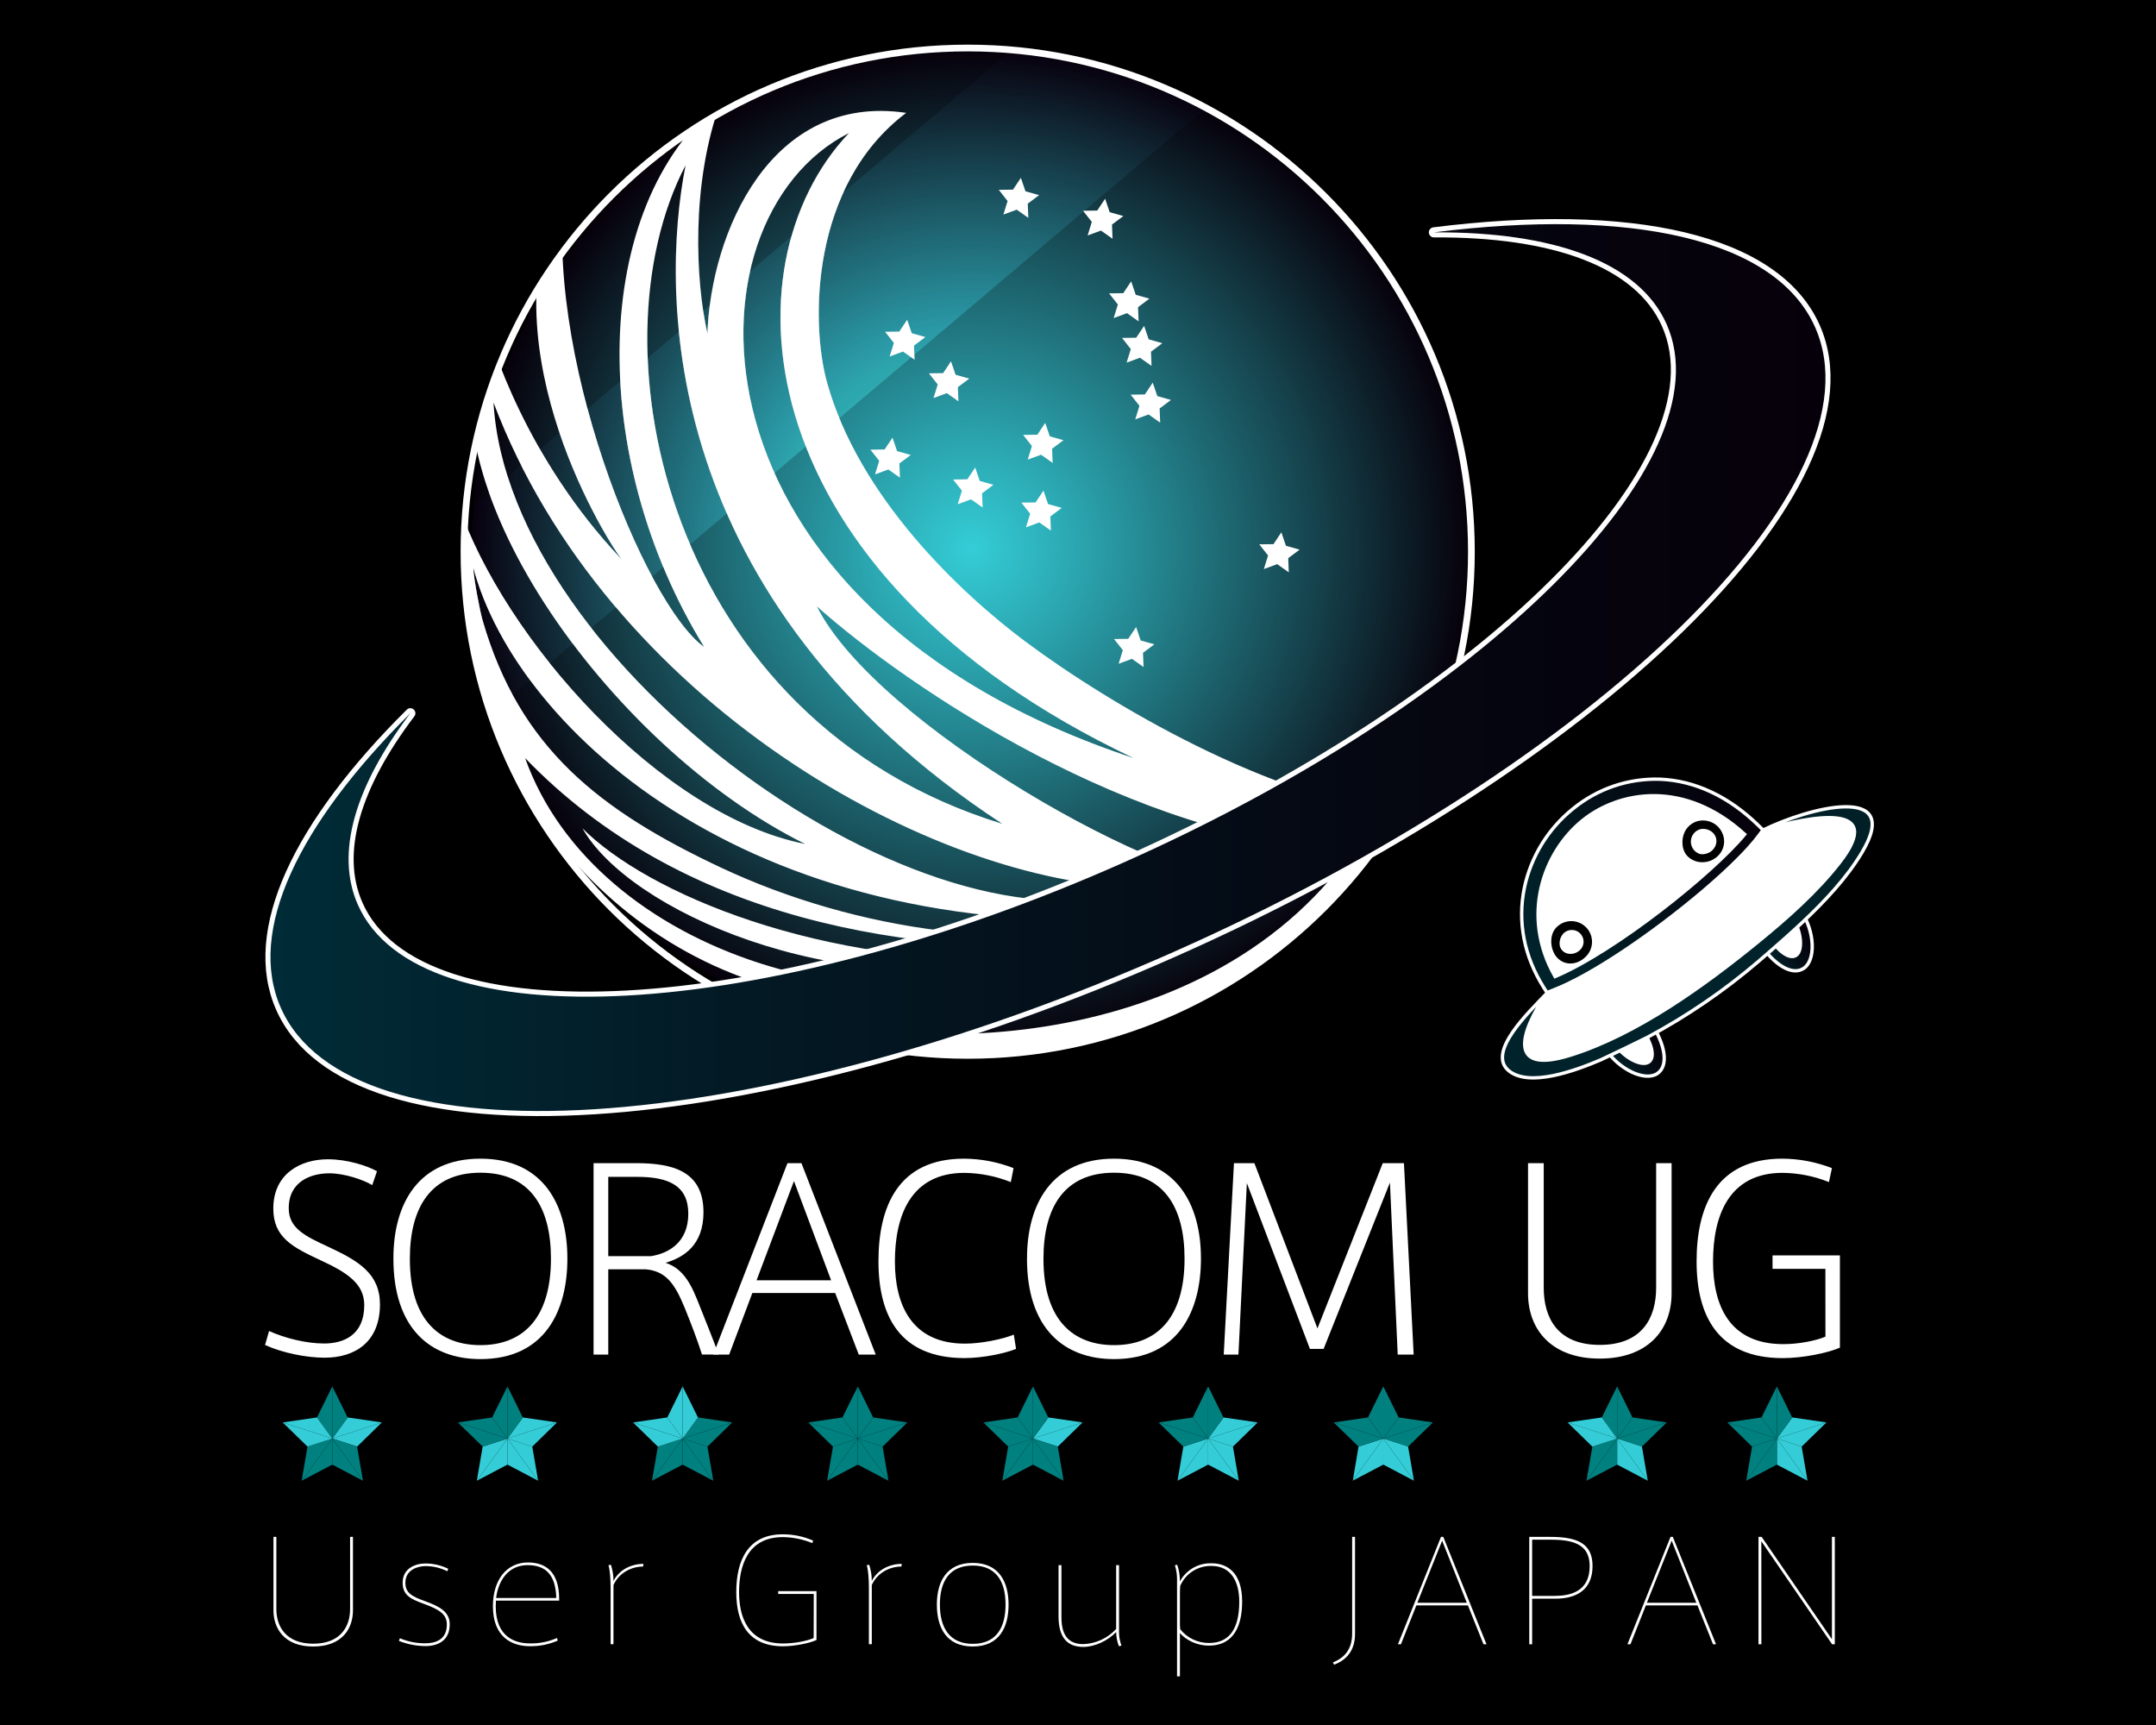
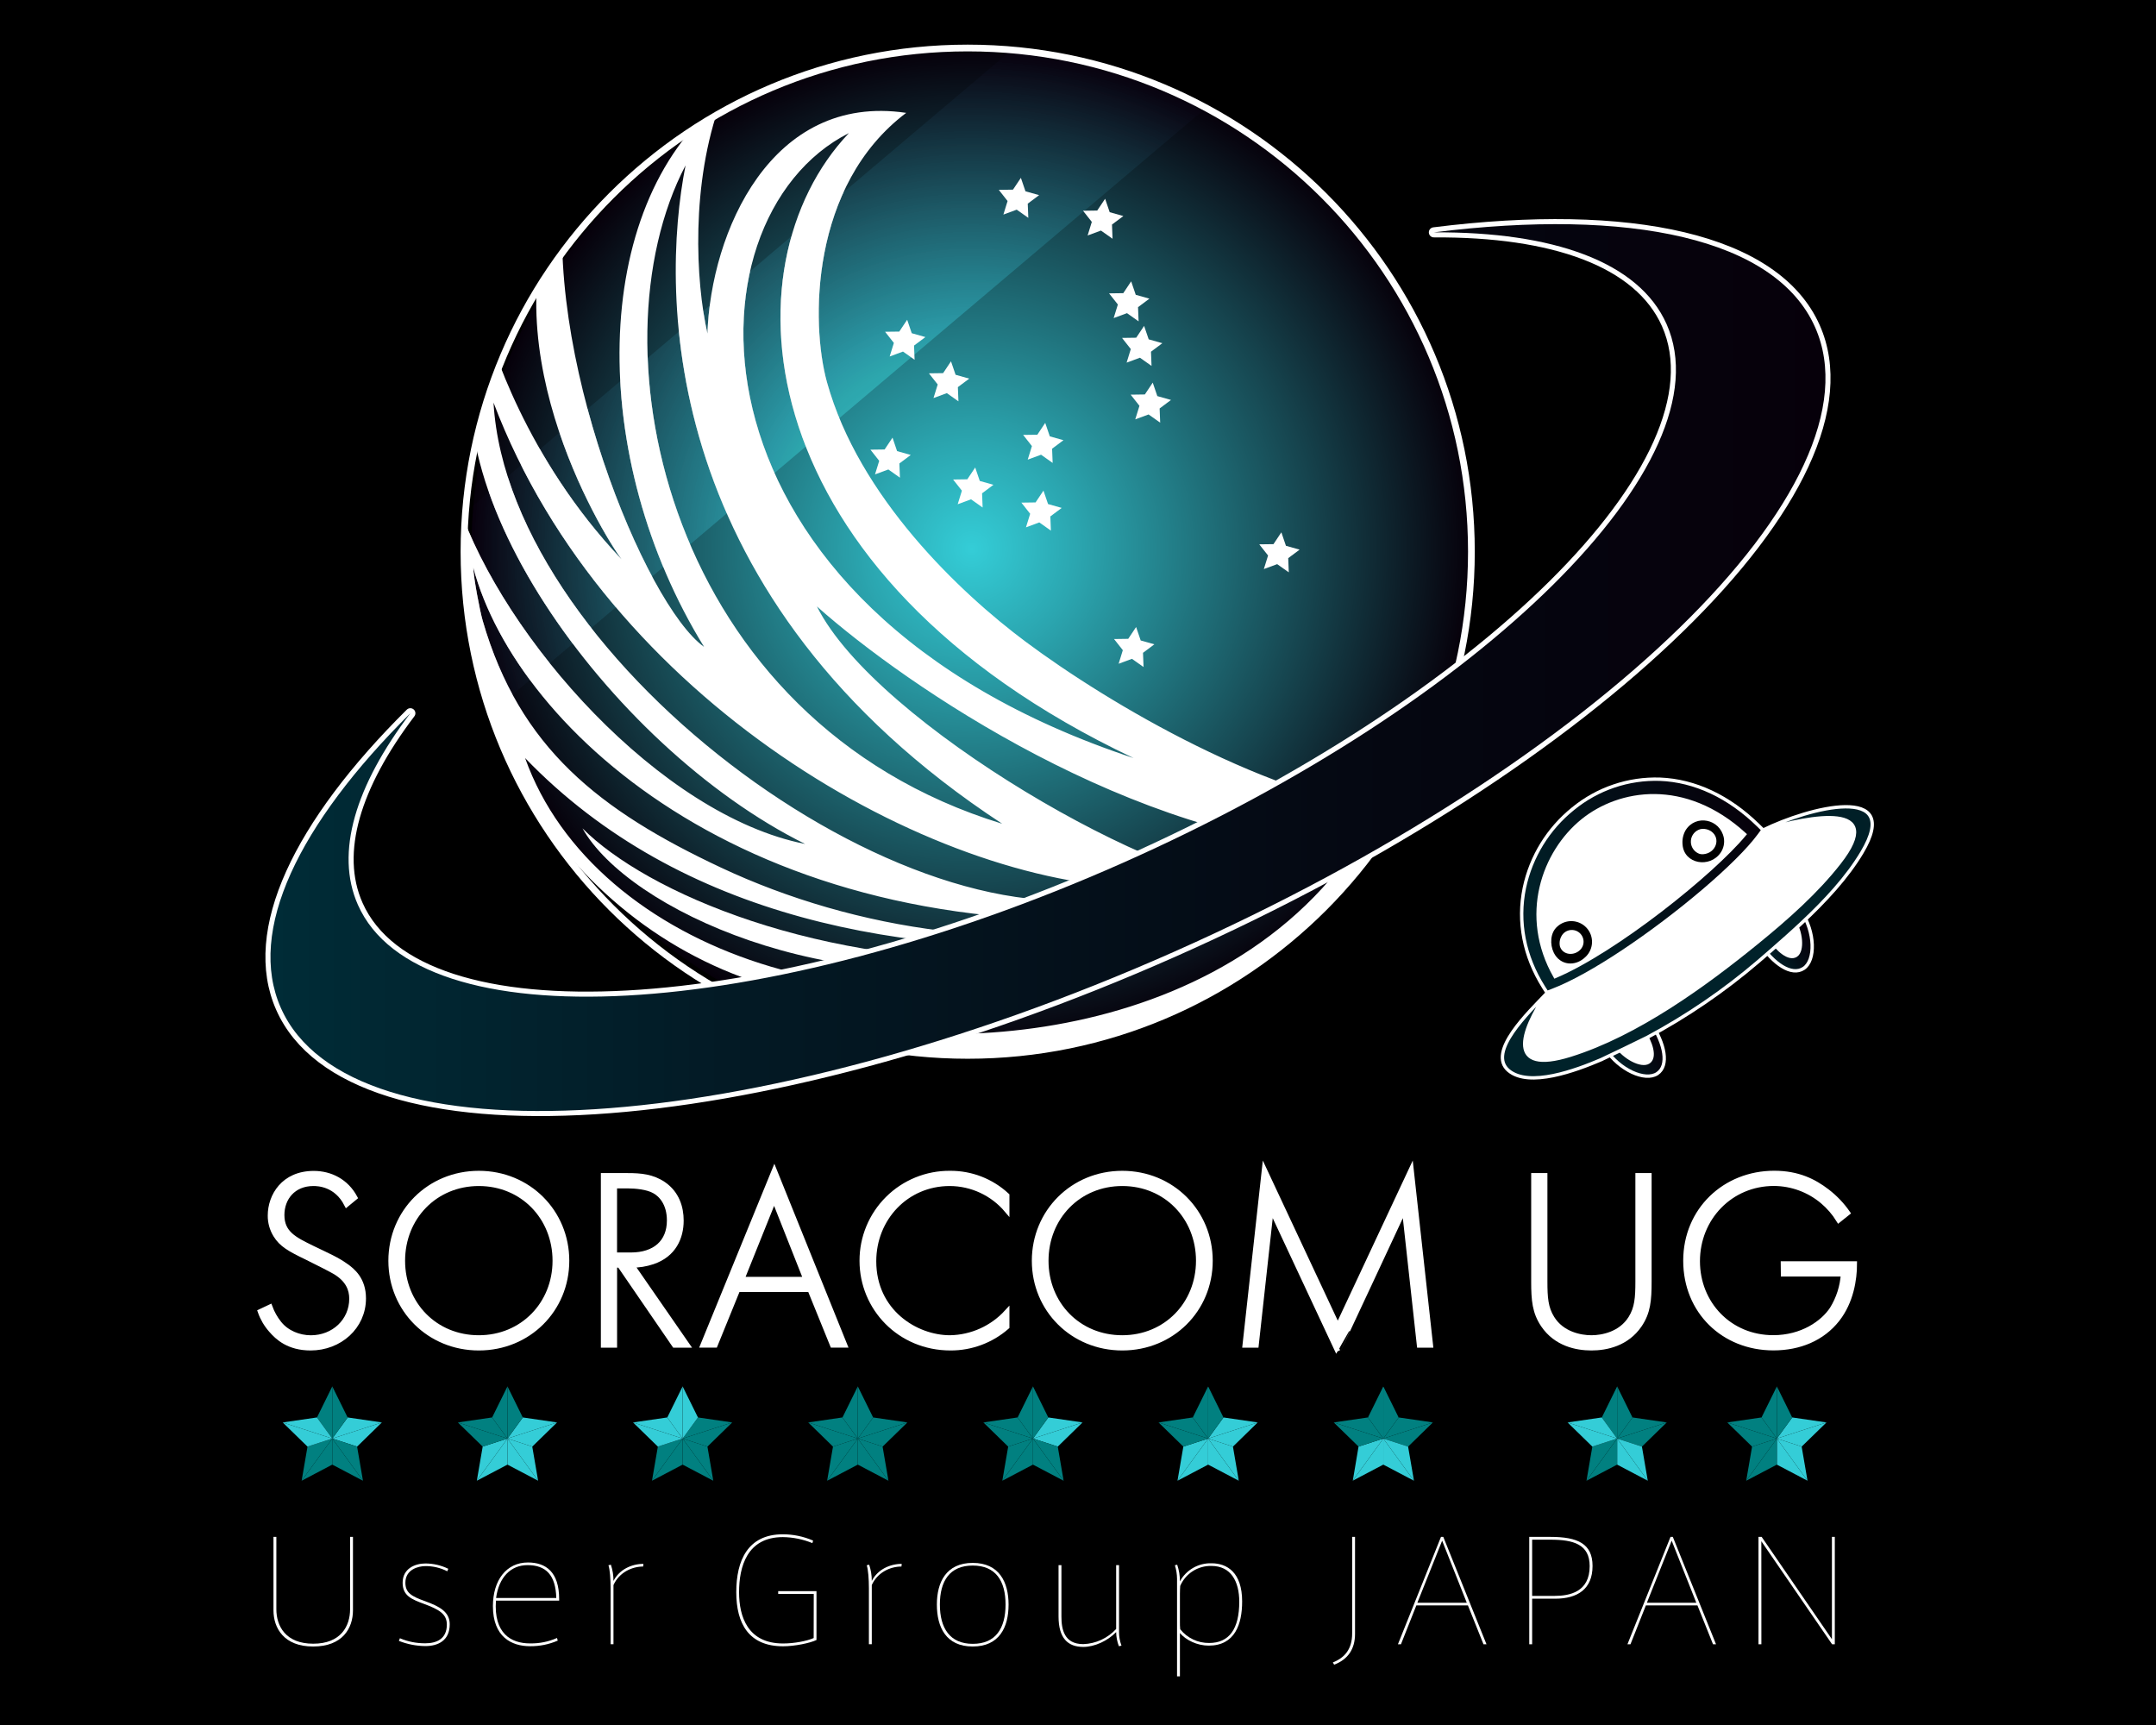
<svg xmlns="http://www.w3.org/2000/svg" xmlns:xlink="http://www.w3.org/1999/xlink" viewBox="0 0 1280 1024">
  <defs>
-     <style>.cls-1,.cls-15,.cls-7,.cls-8{fill:none;}.cls-2{isolation:isolate;}.cls-3{fill:url(#名称未設定グラデーション_9);}.cls-4{clip-path:url(#clip-path);}.cls-11,.cls-5,.cls-6{fill:#fff;}.cls-6{opacity:0.3;mix-blend-mode:overlay;}.cls-10,.cls-11,.cls-12,.cls-15,.cls-7,.cls-8{stroke:#fff;}.cls-10,.cls-11,.cls-12,.cls-15,.cls-7{stroke-miterlimit:10;}.cls-7{stroke-width:4px;}.cls-8{stroke-linecap:round;stroke-linejoin:round;stroke-width:6px;}.cls-9{fill:url(#名称未設定グラデーション_7);}.cls-10,.cls-11,.cls-12,.cls-15{stroke-width:2px;}.cls-10{fill:url(#名称未設定グラデーション_12);}.cls-12{fill:url(#名称未設定グラデーション_12-2);}.cls-13{fill:url(#名称未設定グラデーション_12-3);}.cls-14{fill:url(#名称未設定グラデーション_12-4);}.cls-16{fill:#34cdd7;}.cls-17{fill:#018080;}</style>
+     <style>.cls-1,.cls-15,.cls-7,.cls-8{fill:none;}.cls-2{isolation:isolate;}.cls-3{fill:url(#名称未設定グラデーション_9);}.cls-4{clip-path:url(#clip-path);}.cls-11,.cls-18,.cls-5,.cls-6{fill:#fff;}.cls-6{opacity:0.3;mix-blend-mode:overlay;}.cls-10,.cls-11,.cls-12,.cls-15,.cls-18,.cls-7,.cls-8{stroke:#fff;}.cls-10,.cls-11,.cls-12,.cls-15,.cls-18,.cls-7{stroke-miterlimit:10;}.cls-7{stroke-width:4px;}.cls-8{stroke-linecap:round;stroke-linejoin:round;stroke-width:6px;}.cls-9{fill:url(#名称未設定グラデーション_7);}.cls-10,.cls-11,.cls-12,.cls-15{stroke-width:2px;}.cls-10{fill:url(#名称未設定グラデーション_12);}.cls-12{fill:url(#名称未設定グラデーション_12-2);}.cls-13{fill:url(#名称未設定グラデーション_12-3);}.cls-14{fill:url(#名称未設定グラデーション_12-4);}.cls-16{fill:#34cdd7;}.cls-17{fill:#018080;}.cls-18{stroke-width:3px;}</style>
    <radialGradient id="名称未設定グラデーション_9" cx="576.78" cy="325.87" r="296.89" gradientUnits="userSpaceOnUse">
      <stop offset="0" stop-color="#34cdd7" />
      <stop offset="0.21" stop-color="#2ba6b0" />
      <stop offset="0.68" stop-color="#16454f" />
      <stop offset="1" stop-color="#06000a" />
    </radialGradient>
    <clipPath id="clip-path">
      <ellipse class="cls-1" cx="574.95" cy="326" rx="299.05" ry="299" />
    </clipPath>
    <linearGradient id="名称未設定グラデーション_7" x1="160.57" y1="396.29" x2="1083.78" y2="396.29" gradientUnits="userSpaceOnUse">
      <stop offset="0" stop-color="#002c37" />
      <stop offset="0.31" stop-color="#031924" />
      <stop offset="0.72" stop-color="#050711" />
      <stop offset="1" stop-color="#06000a" />
    </linearGradient>
    <linearGradient id="名称未設定グラデーション_12" x1="910.99" y1="584.48" x2="942.14" y2="584.48" gradientTransform="matrix(0.83, -0.55, 0.55, 0.83, -128.11, 640.22)" gradientUnits="userSpaceOnUse">
      <stop offset="0.13" stop-color="#00222a" />
      <stop offset="0.56" stop-color="#030f18" />
      <stop offset="1" stop-color="#06000a" />
    </linearGradient>
    <linearGradient id="名称未設定グラデーション_12-2" x1="1021.99" y1="580.48" x2="1053.14" y2="580.48" xlink:href="#名称未設定グラデーション_12" />
    <linearGradient id="名称未設定グラデーション_12-3" x1="917.86" y1="587.86" x2="1906.75" y2="254.55" gradientTransform="matrix(1, 0, 0, 1, 0, 0)" xlink:href="#名称未設定グラデーション_12" />
    <linearGradient id="名称未設定グラデーション_12-4" x1="896.85" y1="556.62" x2="1030.44" y2="468.11" gradientTransform="matrix(1, 0, 0, 1, 0, 0)" xlink:href="#名称未設定グラデーション_12" />
  </defs>
  <g class="cls-2">
    <g id="天球">
      <g id="レイヤー_8" data-name="レイヤー 8">
        <rect x="-36" y="-18" width="1346" height="1078" />
      </g>
      <circle id="天球-2" data-name="天球" class="cls-3" cx="576.78" cy="325.87" r="296.89" />
      <g class="cls-4">
        <g id="Wing">
          <path class="cls-1" d="M609,381c-39.1-29.14-99.07-86-118-154-9.75-35-10-117,47-160-80.29-11.9-116,71-118,131-7-31-10-89,8-138-78,63-79,212-10,324-35-25-97-176-82-278-50,93,21,210,33,226-57-60-77.76-128.76-81-142-42,92,73,253,190,311-86-17-179-122-206-201.8C260.39,429.45,339.6,558.32,470,589c0,0-11,1-28-2,47,53,300,101,393-104C754.72,474.9,658.24,417.7,609,381ZM504,79c-75,79-61,262,169,371C401,360,403,130,504,79ZM407,98.18C391.79,175.45,392,356,595,489,396,428,350,207,407,98.18ZM293,239c67,177,260,286,385,288C550,574,302,395,293,239Zm-6.45,129.35c-1.61-5.57-5.31-24.78-5.55-31.35,26,97.51,169,228,414,207-86,24-187.56,8.34-267-29C356.09,481.2,308.42,444.08,286.55,368.35ZM311.75,450C404,545.7,538.69,569,666,561,525,623,352.78,565.06,311.75,450ZM459.07,594.74C524.66,598.2,615.45,604.68,676,572c34.33-18.53,50-25,72-46-55.75,1.75-228-96-263-166,54,48,188,139,318,145C713,632,520.54,626.43,459.07,594.74Z" />
          <path class="cls-1" d="M486.33,355.71h0Z" />
          <path class="cls-1" d="M614,570c-120,25-241-30-268.19-78.28C384,530,486,574,614,570Z" />
          <path class="cls-5" d="M609,381c-39.1-29.14-99.07-86-118-154-9.75-35-10-117,47-160-80.29-11.9-116,71-118,131-7-31-10-89,8-138-78,63-79,212-10,324-35-25-97-176-82-278-50,93,21,210,33,226-57-60-77.76-128.76-81-142-42,92,73,253,190,311-86-17-179-122-206-201.8C260.39,429.45,339.6,558.32,470,589c0,0-11,1-28-2,47,53,300,101,393-104C754.72,474.9,658.24,417.7,609,381ZM504,79c-75,79-61,262,169,371C401,360,403,130,504,79ZM407,98.18C391.79,175.45,392,356,595,489,396,428,350,207,407,98.18ZM293,239c67,177,260,286,385,288C550,574,302,395,293,239Zm-6.45,129.35c-1.61-5.57-5.31-24.78-5.55-31.35,26,97.51,169,228,414,207-86,24-187.56,8.34-267-29C356.09,481.2,308.42,444.08,286.55,368.35ZM311.75,450C404,545.7,538.69,569,666,561,525,623,352.78,565.06,311.75,450ZM459.07,594.74C524.66,598.2,615.45,604.68,676,572c34.33-18.53,50-25,72-46-55.75,1.75-228-96-263-166,54,48,188,139,318,145C713,632,520.54,626.43,459.07,594.74Z" />
          <path class="cls-5" d="M486.33,355.71h0Z" />
          <path class="cls-5" d="M614,570c-120,25-241-30-268.19-78.28C384,530,486,574,614,570Z" />
          <path class="cls-1" d="M609,381c-39.1-29.14-99.07-86-118-154-9.75-35-10-117,47-160-80.29-11.9-116,71-118,131-7-31-10-89,8-138-78,63-79,212-10,324-35-25-97-176-82-278-50,93,21,210,33,226-57-60-77.76-128.76-81-142-42,92,73,253,190,311-86-17-179-122-206-201.8C260.39,429.45,339.6,558.32,470,589c0,0-11,1-28-2,47,53,300,101,393-104C754.72,474.9,658.24,417.7,609,381ZM504,79c-75,79-61,262,169,371C401,360,403,130,504,79ZM407,98.18C391.79,175.45,392,356,595,489,396,428,350,207,407,98.18ZM293,239c67,177,260,286,385,288C550,574,302,395,293,239Zm-6.45,129.35c-1.61-5.57-5.31-24.78-5.55-31.35,26,97.51,169,228,414,207-86,24-187.56,8.34-267-29C356.09,481.2,308.42,444.08,286.55,368.35ZM311.75,450C404,545.7,538.69,569,666,561,525,623,352.78,565.06,311.75,450ZM459.07,594.74C524.66,598.2,615.45,604.68,676,572c34.33-18.53,50-25,72-46-55.75,1.75-228-96-263-166,54,48,188,139,318,145C713,632,520.54,626.43,459.07,594.74Z" />
          <path class="cls-1" d="M486.33,355.71h0Z" />
          <path class="cls-1" d="M614,570c-120,25-241-30-268.19-78.28C384,530,486,574,614,570Z" />
        </g>
        <rect id="クリア" class="cls-6" x="415.4" y="-91.27" width="100.77" height="602" transform="translate(325.09 -281.34) rotate(49.77)" />
      </g>
      <g id="おおぐま座">
        <polygon class="cls-5" points="519.49 281.61 521.98 273.56 516.76 266.93 525.19 266.82 529.88 259.8 532.59 267.79 540.71 270.08 533.96 275.13 534.29 283.56 527.4 278.69 519.49 281.61" />
        <polygon class="cls-5" points="568.58 299.33 571.07 291.27 565.85 284.65 574.28 284.53 578.97 277.52 581.68 285.5 589.8 287.79 583.05 292.84 583.38 301.27 576.49 296.41 568.58 299.33" />
        <polygon class="cls-5" points="609.11 313.05 611.6 304.99 606.38 298.37 614.81 298.25 619.5 291.24 622.22 299.22 630.33 301.51 623.58 306.56 623.91 314.99 617.02 310.12 609.11 313.05" />
        <polygon class="cls-5" points="610.15 272.85 612.64 264.8 607.42 258.17 615.85 258.06 620.54 251.04 623.26 259.03 631.37 261.31 624.62 266.37 624.95 274.8 618.06 269.93 610.15 272.85" />
        <polygon class="cls-5" points="554.21 236.3 556.71 228.24 551.49 221.62 559.92 221.5 564.6 214.49 567.32 222.47 575.44 224.76 568.68 229.81 569.02 238.24 562.13 233.38 554.21 236.3" />
        <polygon class="cls-5" points="528.19 211.62 530.68 203.57 525.46 196.94 533.89 196.83 538.58 189.81 541.29 197.8 549.41 200.09 542.66 205.14 542.99 213.56 536.1 208.7 528.19 211.62" />
        <polygon class="cls-5" points="664.12 394.02 666.61 385.96 661.39 379.34 669.82 379.22 674.5 372.21 677.22 380.19 685.34 382.48 678.59 387.53 678.92 395.96 672.03 391.1 664.12 394.02" />
        <polygon class="cls-5" points="750.34 337.81 752.84 329.76 747.61 323.13 756.05 323.02 760.73 316 763.45 323.99 771.57 326.28 764.81 331.33 765.14 339.75 758.25 334.89 750.34 337.81" />
        <polygon class="cls-5" points="673.99 248.95 676.48 240.9 671.26 234.28 679.69 234.16 684.37 227.14 687.09 235.13 695.21 237.42 688.46 242.47 688.79 250.9 681.9 246.03 673.99 248.95" />
        <polygon class="cls-5" points="668.86 215.27 671.35 207.21 666.13 200.59 674.56 200.47 679.25 193.46 681.97 201.44 690.08 203.73 683.33 208.78 683.66 217.21 676.77 212.35 668.86 215.27" />
        <polygon class="cls-5" points="661.17 188.82 663.67 180.77 658.44 174.15 666.88 174.03 671.56 167.01 674.28 175 682.4 177.29 675.64 182.34 675.98 190.77 669.09 185.9 661.17 188.82" />
        <polygon class="cls-5" points="645.71 139.79 648.2 131.73 642.98 125.11 651.41 124.99 656.1 117.98 658.81 125.96 666.93 128.25 660.18 133.3 660.51 141.73 653.62 136.87 645.71 139.79" />
        <polygon class="cls-5" points="595.7 127.38 598.19 119.33 592.97 112.7 601.4 112.58 606.09 105.57 608.81 113.56 616.92 115.84 610.17 120.89 610.5 129.32 603.61 124.46 595.7 127.38" />
      </g>
      <g id="天球-3" data-name="天球">
        <ellipse class="cls-7" cx="574.51" cy="327.5" rx="299.05" ry="299" />
      </g>
    </g>
    <g id="輪">
      <path class="cls-8" d="M1077.6,194.23c-23.44-52.84-109.94-70.9-226.31-56.3,70.81-.42,121.74,17.48,138.16,54.5C1025.6,273.9,881,417.11,666.42,512.3S248.63,618.61,212.49,537.14c-13.75-31-1.34-70.92,31.13-113.74-66.39,65.83-97.17,129.17-76.87,174.94C208.09,691.52,445.5,676.59,697,565S1118.94,287.41,1077.6,194.23Z" />
      <path class="cls-9" d="M1077.6,194.23c-23.44-52.84-109.94-70.9-226.31-56.3,70.81-.42,121.74,17.48,138.16,54.5C1025.6,273.9,881,417.11,666.42,512.3S248.63,618.61,212.49,537.14c-13.75-31-1.34-70.92,31.13-113.74-66.39,65.83-97.17,129.17-76.87,174.94C208.09,691.52,445.5,676.59,697,565S1118.94,287.41,1077.6,194.23Z" />
    </g>
    <g id="UFO">
      <path class="cls-10" d="M952.07,593c-7.17,4.75-7.35,17.11,1,29.65s23.63,19.43,30.8,14.68,4.57-17.67-3.74-30.21S959.24,588.2,952.07,593Z" />
      <path class="cls-11" d="M978.77,630.49c-4.22,2.79-14.55-2.63-19.44-10s-4.59-14.35-.38-17.15,11.6.92,16.49,8.3S983,627.7,978.77,630.49Z" />
      <path class="cls-12" d="M1044.46,559.63c8.31,12.54,19.2,20,26.37,15.22s6.8-21.55-1.51-34.09-19.76-17.2-26.93-12.45S1036.15,547.08,1044.46,559.63Z" />
      <path class="cls-11" d="M1050.72,557c-4.75-7.17-5.28-15.18-1.18-17.9s10.45-.34,15.2,6.83,5.68,18.48,1.58,21.19S1055.47,564.16,1050.72,557Z" />
      <g id="_グループ_" data-name="&lt;グループ&gt;">
        <path class="cls-5" d="M939.58,487.06c21.78-17.58,60.52-24.34,96.22,8.21-19,23-76.53,69.18-112.56,84.44C902.62,543.57,916.38,505.8,939.58,487.06Z" />
        <path class="cls-13" d="M1046.75,492.73C1074,479.32,1130,464.89,1105.46,506c-8.8,14.79-21.79,28.76-35.69,41.8-6,5.63-12.16,11.09-18.23,16.37q-3.88,3.38-7.69,6.65a369.37,369.37,0,0,1-65.87,45c-1.89,1-25.19,12.28-27.4,13.23-14.9,6.39-42.68,16.7-54.92,6.49-13.11-11,12.19-34.86,22.4-45.63-15.33,22.67-23.56,48.29,14.24,36.49,39.63-12.38,79.84-41.62,111-67,17.55-14.26,35.53-30.24,48.83-47.37C1120.13,476.11,1075.61,484.06,1046.75,492.73Z" />
        <path class="cls-5" d="M1046.75,492.73c28.86-8.67,73.38-16.62,45.43,19.4-13.3,17.13-31.28,33.11-48.83,47.37-31.21,25.36-71.42,54.6-111,67-37.8,11.8-29.57-13.82-14.24-36.49l.36-.81,3.45-1.32c11.4-4.35,26-12.6,41.15-22.66,32.86-21.77,68.59-52,81.37-69.39l2.3-3.12Z" />
        <path class="cls-14" d="M1043.91,489.93l2.8,2.74,0,0-2.3,3.12c-12.78,17.39-48.51,47.62-81.37,69.39-15.18,10.06-29.75,18.31-41.15,22.66l-3.45,1.32-2-3.12c-11.61-18.45-15.56-38.85-11.42-59a82,82,0,0,1,28.9-47,77.52,77.52,0,0,1,51.65-17.5C1006.29,463.39,1026.46,472.85,1043.91,489.93Zm-8.11,5.34c-35.7-32.55-74.44-25.79-96.22-8.21-23.2,18.74-37,56.51-16.34,92.65C959.27,564.45,1016.81,518.27,1035.8,495.27Z" />
        <path class="cls-15" d="M1046.75,492.73C1074,479.32,1130,464.89,1105.46,506c-8.8,14.79-21.79,28.76-35.69,41.8-6,5.63-12.16,11.09-18.23,16.37q-3.88,3.38-7.69,6.65a369.37,369.37,0,0,1-65.87,45c-1.89,1-25.19,12.28-27.4,13.23-14.9,6.39-42.68,16.7-54.92,6.49-13.11-11,12.19-34.86,22.4-45.63-15.33,22.67-23.56,48.29,14.24,36.49,39.63-12.38,79.84-41.62,111-67,17.55-14.26,35.53-30.24,48.83-47.37C1120.13,476.11,1075.61,484.06,1046.75,492.73Z" />
        <path class="cls-15" d="M1046.69,492.69l-2.3,3.12c-12.78,17.39-48.51,47.62-81.37,69.39-15.18,10.06-29.75,18.31-41.15,22.66l-3.45,1.32-2-3.12c-11.61-18.45-15.56-38.85-11.42-59a82,82,0,0,1,28.9-47,77.52,77.52,0,0,1,51.65-17.5c20.71.83,40.88,10.29,58.33,27.37l2.8,2.74Z" />
        <path class="cls-15" d="M923.24,579.71c36-15.26,93.57-61.44,112.56-84.44-35.7-32.55-74.44-25.79-96.22-8.21C916.38,505.8,902.62,543.57,923.24,579.71Z" />
      </g>
      <path d="M941.29,568.06c-6.11,6-15.12,5-18.81-2.49-2.42-4.93-2.12-11.87,2-15.47a12.3,12.3,0,0,1,16.78,18Zm-15.16-6.21c1.71,5.3,8.75,5.81,12.39,1.59a6.82,6.82,0,0,0,1.32-6.5,7,7,0,0,0-12-2.44A8.69,8.69,0,0,0,926.13,561.85Z" />
      <path d="M1021.56,506.13c-6.45,9.41-21.66,6.77-22.62-4.59a14.27,14.27,0,0,1,1.75-8.63c6-9.72,20.45-6.81,22.71,4.37A11.89,11.89,0,0,1,1021.56,506.13Zm-12.08-13.92a7.69,7.69,0,0,0-1.42,14.27,5.77,5.77,0,0,0,3.05.62c7.63-.58,10.66-9.24,5-13.47A8.54,8.54,0,0,0,1009.48,492.21Z" />
    </g>
    <g id="タイトル">
      <g id="タイトル-2" data-name="タイトル">
-         <path class="cls-5" d="M221,703.5c-5.18-3.11-16.43-7-25.46-7-10.8,0-24.12,4.74-24.12,20.72,0,12,9.77,16.57,23.83,23.08,17.76,8.29,30.33,15.84,30.33,34,0,22.34-14.79,31.66-32.85,31.66-10.8,0-25-2.81-35.37-7.54l2.37-8.29c9.62,4.29,22.05,7.4,32.71,7.4,11.83,0,23.82-5.18,23.82-22.79,0-12.58-9.91-19.24-26-26.64-16.43-7.69-28-13.46-28-30.63,0-20.71,16.13-29.3,32.41-29.3,11.54,0,23.38,3.85,29.15,7.11Z" />
-         <path class="cls-5" d="M233.56,747c0-32.41,14.8-59.19,51.65-59.19s51.64,26.78,51.64,59.34c0,30.78-13.17,59.64-51.64,59.64-30,0-51.65-18.5-51.65-59.64Zm9.77.3c0,37.44,18.65,51.2,41.88,51.2,24.56,0,41.88-15.1,41.88-51.35,0-30.48-12.28-51-41.88-51-29.45,0-41.88,20.71-41.88,51Z" />
-         <path class="cls-5" d="M406.41,776.15c-6.07-14.8-11.4-21.45-22.79-22.64h-22.5v50.61h-8.73V690.47h25.16c21.9,0,40.1,4.74,40.1,29.16,0,19.53-11.69,26.78-22.49,30,7.84,2.67,13.32,8.29,18.64,21.61,4,10.06,9.33,23.23,12.88,32.85h-9.92C414.25,796.13,410.4,785.92,406.41,776.15Zm2.22-55.64c0-16.72-11.69-21.9-30.34-21.9H361.12v47.06h25.46C397.08,744,408.63,737.38,408.63,720.51Z" />
-         <path class="cls-5" d="M467.52,690.47h8.29l44.1,113.65H509.84l-14-36.55H446.66L432.9,804.12h-9.48ZM493.42,760l-22.05-58.89L449.17,760Z" />
-         <path class="cls-5" d="M521.54,748.63c0-32.41,11.69-60.82,50.75-60.82a82.08,82.08,0,0,1,29.45,5.62l-1.63,8.29a77.16,77.16,0,0,0-27.52-5.48c-32.41,0-41.29,26.2-41.29,52.68,0,25.61,9.92,48.69,41.59,48.69,9.91,0,22.34-2.66,29-5.33l1.33,8.44c-6.36,2.66-19.68,5.47-30.63,5.47-38.47,0-51.05-25.15-51.05-57.41Z" />
-         <path class="cls-5" d="M609.73,747c0-32.41,14.8-59.19,51.65-59.19S713,714.59,713,747.15c0,30.78-13.17,59.64-51.64,59.64-30,0-51.65-18.5-51.65-59.64Zm9.77.3c0,37.44,18.65,51.2,41.88,51.2,24.56,0,41.88-15.1,41.88-51.35,0-30.48-12.28-51-41.88-51s-41.88,20.71-41.88,51Z" />
-         <path class="cls-5" d="M785.83,800.72h-8.14l-37.44-98.41-5,101.81h-8.73l6.07-113.65h12.13l37.44,98.11,38.77-98.11h12.58l5.77,113.65h-9.47L825.19,702Z" />
-         <path class="cls-5" d="M949.65,806.49c-28,0-42.47-16.72-42.47-38.77V690.47h9.32v74c0,17.61,8,33.89,33.29,33.89s33.45-16.28,33.45-33.89v-74h9.17v77.25c0,22-14.35,38.77-42.62,38.77Z" />
-         <path class="cls-5" d="M1083.72,753.22h-31.38v-8h40V800c-7,3.1-21.9,6.21-33.89,6.21-38.62,0-51.2-25.15-51.2-57.41,0-32.56,11.69-61,50.91-61a82.68,82.68,0,0,1,29.44,5.62l-1.77,8.29a76,76,0,0,0-27.53-5.48c-32.4,0-41.28,26.2-41.28,52.68,0,25.61,9.32,49,41.73,49,8.88,0,19.09-1.93,25-4.44Z" />
        <path class="cls-5" d="M185.87,977.4c-17.18,0-23.51-10.79-23.51-21.49V912.33h1.71v42.91c0,10,5.47,20.5,21.89,20.5s21.88-10.46,21.88-20.5V912.33h1.71v43.58c0,10.7-6.24,21.49-23.59,21.49Z" />
        <path class="cls-5" d="M265.55,932.75a27.91,27.91,0,0,0-13-3.07c-4.1,0-11.88,1.91-11.88,9.88,0,6,3.76,8.13,11.88,11C261,953.66,267,956.82,267,964.2c0,9.8-7.1,12.95-14.45,12.95a44,44,0,0,1-15.73-3.07l.6-1.58a37.83,37.83,0,0,0,15.05,3c6.49,0,12.82-2.41,12.82-11.12,0-6.31-4.7-9-13.59-12.28-7.44-2.74-12.66-4.9-12.66-12.53,0-8.55,7.53-11.46,13.51-11.46a31,31,0,0,1,13.59,3.16Z" />
        <path class="cls-5" d="M314.79,975.57a37.83,37.83,0,0,0,15.9-3.23l.43,1.57a40.34,40.34,0,0,1-16.42,3.32c-10.94,0-22.06-5.47-22.06-23.81,0-15.36,8-25.9,20.78-25.9,10.6,0,18.55,5.56,18.55,21.75v.91H294.44c-1.37,19.42,8.89,25.39,20.26,25.39Zm-1.63-46.47c-10,0-17,7.3-18.64,19.5h35.74c-.34-13.61-6.15-19.5-17-19.5Z" />
        <path class="cls-5" d="M382,928.35l-.17,1.58c-6.75,0-14.28,3.57-17.61,11v35.1h-1.71V942.88c0-5.57-.43-11.21-1.28-13.7l1.45-.33a29.8,29.8,0,0,1,1.54,9.63C367.7,931.67,375,928.35,382,928.35Z" />
        <path class="cls-5" d="M483.12,946.2H462v-1.66h22.74v29c-3.76,1.83-13,3.73-19.83,3.73-20.35,0-27.79-13.44-27.79-32.11,0-18.84,6.84-34.36,27.61-34.36a45,45,0,0,1,18,3.73l-.42,1.5a47.78,47.78,0,0,0-17.53-3.57c-21.37,0-26,17.76-26,32.7,0,14.52,5.13,30.45,26.16,30.45,6.5,0,14-1.41,18.13-3.23Z" />
        <path class="cls-5" d="M535.35,928.35l-.17,1.58c-6.76,0-14.28,3.57-17.61,11v35.1h-1.71V942.88c0-5.57-.43-11.21-1.29-13.7l1.46-.33a30.08,30.08,0,0,1,1.54,9.63C521.07,931.67,528.34,928.35,535.35,928.35Z" />
        <path class="cls-5" d="M598.78,952.58c0,13.37-5.47,24.82-21.28,24.82S556.21,966,556.21,952.5c0-13.28,5.55-24.73,21.29-24.73s21.28,11.45,21.28,24.73Zm-21.2,23.24c13.59,0,19.41-9.29,19.41-23.32s-5.82-23.15-19.49-23.15S558,938.56,558,952.5s5.9,23.32,19.5,23.32Z" />
        <path class="cls-5" d="M643.15,977.65c-9.15,0-14.7-5.15-14.7-18.09V929.1h1.71v30.46c0,7.47,1.53,16.43,13,16.43a27.76,27.76,0,0,0,19.49-9V929.1h1.71v39.67a22.93,22.93,0,0,0,1.46,8.13l-1.54.33a24.14,24.14,0,0,1-1.63-8.38C657.6,974.08,649.82,977.65,643.15,977.65Z" />
        <path class="cls-5" d="M719.32,928c9.15,0,18.13,5.39,18.13,22.66,0,13.61-4.36,26.22-19.84,26.22-6.84,0-13.51-3.23-17.1-7.47v25.73H698.8V937.23a27.06,27.06,0,0,0-1.28-8.05l1.37-.33a30.23,30.23,0,0,1,1.62,9.88A20.66,20.66,0,0,1,719.24,928Zm-18.81,34.69a36.58,36.58,0,0,0,.17,4.48,21.72,21.72,0,0,0,17.19,8.14c11.88,0,17.87-8.3,17.87-24.49,0-12.11-5-21.24-16.5-21.24a19.67,19.67,0,0,0-18.56,11.86c-.08,1.17-.17,3.24-.17,4.74Z" />
        <path class="cls-5" d="M802.76,912.33h1.71v57.6c0,9.05-4.28,15.19-12.4,18.26l-.77-1.33c6.93-2.74,11.46-7.8,11.46-17.18Z" />
        <path class="cls-5" d="M855.5,912.33h1.37l25.65,63.74h-1.79L871.49,953H840.88l-9.14,23.07h-1.8Zm15.31,39.09-14.62-36.84-14.71,36.84Z" />
        <path class="cls-5" d="M907.91,976.07V912.33h12.57c16.24,0,25,4.07,25,17.27,0,13.69-8.9,19.42-22.15,19.42H909.62v27.05ZM923,947.36c8.89,0,20.78-2.33,20.78-17.68,0-13-9.75-15.69-23.26-15.69H909.62v33.37Z" />
        <path class="cls-5" d="M991.77,912.33h1.37l25.65,63.74H1017L1007.76,953H977.15L968,976.07h-1.8Zm15.31,39.09-14.62-36.84-14.71,36.84Z" />
        <path class="cls-5" d="M1045.72,976.07H1044V912.33h1.88l41.72,60.75V912.33h1.71v63.74h-1.62l-42-61.16Z" />
        <polygon class="cls-16" points="226.72 844.39 226.67 844.43 197.3 853.95 206.4 841.44 206.4 841.43 226.72 844.39" />
        <polygon class="cls-16" points="226.67 844.43 212.01 858.74 211.98 858.72 197.3 853.96 197.3 853.95 226.67 844.43" />
        <polygon class="cls-17" points="215.46 878.84 215.48 879 197.28 869.43 197.28 853.97 197.28 853.97 197.29 853.97 215.38 878.85 215.46 878.84" />
        <polygon class="cls-17" points="212.01 858.74 215.46 878.84 215.38 878.85 197.29 853.97 197.29 853.96 197.3 853.96 211.98 858.72 212.01 858.74" />
        <polygon class="cls-17" points="206.4 841.43 206.4 841.44 197.3 853.95 197.29 853.96 197.28 853.96 197.28 853.95 197.28 823.35 197.42 823.28 206.38 841.43 206.4 841.43" />
        <polygon class="cls-17" points="197.28 823 197.42 823.28 197.28 823.35 197.28 853.95 197.27 853.95 188.17 841.44 188.17 841.43 188.19 841.43 197.28 823" />
        <polygon class="cls-5" points="197.3 853.95 197.3 853.96 197.29 853.96 197.3 853.95" />
        <rect class="cls-5" x="197.28" y="853.96" width="0.01" height="0.01" />
        <polygon class="cls-17" points="197.28 853.97 197.28 869.43 179.09 879 179.11 878.84 179.19 878.85 197.28 853.97" />
        <polygon class="cls-17" points="197.28 853.97 197.28 853.97 179.19 878.85 179.11 878.84 182.56 858.74 182.59 858.72 197.27 853.96 197.28 853.96 197.28 853.97" />
        <rect class="cls-5" x="197.27" y="853.95" width="0.01" height="0.01" />
        <polygon class="cls-16" points="197.27 853.95 197.27 853.96 182.59 858.72 182.56 858.74 167.89 844.44 167.9 844.43 197.27 853.95" />
        <polygon class="cls-16" points="197.27 853.95 167.9 844.43 167.89 844.44 167.84 844.39 188.17 841.43 188.17 841.44 197.27 853.95" />
        <polygon class="cls-16" points="330.72 844.39 330.67 844.43 301.29 853.95 310.39 841.44 310.39 841.43 330.72 844.39" />
        <polygon class="cls-16" points="330.67 844.43 316 858.74 315.97 858.72 301.29 853.96 301.29 853.95 330.67 844.43" />
        <polygon class="cls-16" points="319.45 878.84 319.48 879 301.28 869.43 301.28 853.97 319.37 878.85 319.45 878.84" />
        <polygon class="cls-16" points="319.45 878.84 319.37 878.85 301.28 853.97 301.29 853.96 315.97 858.72 316 858.74 319.45 878.84" />
        <polygon class="cls-17" points="310.39 841.43 310.39 841.44 301.29 853.95 301.29 853.96 301.28 853.96 301.28 823.35 301.42 823.28 310.38 841.43 310.39 841.43" />
        <polygon class="cls-17" points="301.28 823 301.42 823.28 301.28 823.35 301.28 853.96 301.27 853.96 301.26 853.95 292.16 841.44 292.16 841.43 292.18 841.43 301.28 823" />
        <polygon class="cls-5" points="301.29 853.96 301.28 853.97 301.28 853.96 301.29 853.96" />
        <polygon class="cls-16" points="301.28 853.97 301.28 869.43 283.08 879 283.11 878.84 283.18 878.85 301.28 853.97" />
        <polygon class="cls-5" points="301.28 853.96 301.28 853.97 301.27 853.96 301.28 853.96" />
        <polygon class="cls-16" points="301.27 853.96 301.28 853.97 283.18 878.85 283.11 878.84 286.56 858.74 286.58 858.72 301.27 853.96" />
        <polygon class="cls-17" points="301.26 853.95 301.27 853.96 286.58 858.72 286.56 858.74 271.88 844.44 271.89 844.43 301.26 853.95" />
        <polygon class="cls-17" points="301.26 853.95 271.89 844.43 271.88 844.44 271.84 844.39 292.16 841.43 292.16 841.44 301.26 853.95" />
        <polygon class="cls-17" points="434.71 844.39 434.67 844.43 405.29 853.95 414.39 841.44 414.39 841.43 434.71 844.39" />
        <polygon class="cls-17" points="434.67 844.43 420 858.74 419.96 858.72 405.28 853.96 405.29 853.95 434.67 844.43" />
        <polygon class="cls-17" points="423.45 878.84 423.47 879 405.27 869.43 405.27 853.97 423.37 878.85 423.45 878.84" />
        <polygon class="cls-17" points="423.45 878.84 423.37 878.85 405.27 853.97 405.28 853.96 419.96 858.72 420 858.74 423.45 878.84" />
        <polygon class="cls-16" points="414.39 841.43 414.39 841.44 405.29 853.95 405.28 853.96 405.27 853.96 405.27 823.35 405.41 823.28 414.37 841.43 414.39 841.43" />
        <polygon class="cls-16" points="405.27 823 405.41 823.28 405.27 823.35 405.27 853.96 405.26 853.96 405.26 853.95 396.16 841.44 396.16 841.43 396.17 841.43 405.27 823" />
        <polygon class="cls-5" points="405.28 853.96 405.27 853.97 405.27 853.96 405.28 853.96" />
        <polygon class="cls-17" points="405.27 853.97 405.27 869.43 387.08 879 387.11 878.84 387.18 878.85 405.27 853.97" />
        <polygon class="cls-5" points="405.27 853.96 405.27 853.97 405.26 853.96 405.27 853.96" />
        <polygon class="cls-17" points="405.26 853.96 405.27 853.97 387.18 878.85 387.11 878.84 390.56 858.74 390.58 858.72 405.26 853.96" />
        <polygon class="cls-16" points="405.26 853.95 405.26 853.96 390.58 858.72 390.56 858.74 375.88 844.44 375.89 844.43 405.26 853.95" />
        <polygon class="cls-16" points="405.26 853.95 375.89 844.43 375.88 844.44 375.83 844.39 396.16 841.43 396.16 841.44 405.26 853.95" />
        <polygon class="cls-17" points="509.25 853.95 509.26 853.96 494.58 858.72 494.54 858.74 479.88 844.43 509.25 853.95" />
        <polygon class="cls-17" points="538.71 844.39 538.66 844.44 538.65 844.43 509.29 853.95 518.38 841.44 518.38 841.43 538.71 844.39" />
        <polygon class="cls-17" points="538.66 844.44 523.99 858.74 523.96 858.72 509.28 853.96 509.29 853.95 538.65 844.43 538.66 844.44" />
        <polygon class="cls-17" points="527.44 878.84 527.46 879 509.27 869.43 509.27 853.97 527.36 878.85 527.44 878.84" />
        <polygon class="cls-17" points="523.99 858.74 527.44 878.84 527.36 878.85 509.27 853.97 509.28 853.96 523.96 858.72 523.99 858.74" />
        <polygon class="cls-17" points="518.38 841.43 518.38 841.44 509.29 853.95 509.28 853.96 509.27 853.96 509.27 823.35 509.41 823.28 518.37 841.43 518.38 841.43" />
        <polygon class="cls-17" points="509.27 823 509.41 823.28 509.27 823.35 509.27 853.96 509.26 853.96 509.25 853.95 500.15 841.44 500.15 841.43 500.17 841.43 509.27 823" />
        <polygon class="cls-5" points="509.28 853.96 509.27 853.97 509.27 853.96 509.28 853.96" />
        <polygon class="cls-17" points="509.27 853.97 509.27 869.43 491.07 879 491.09 878.84 491.17 878.85 509.27 853.97" />
        <polygon class="cls-5" points="509.27 853.96 509.27 853.97 509.26 853.96 509.27 853.96" />
        <polygon class="cls-17" points="509.26 853.96 509.27 853.97 491.17 878.85 491.09 878.84 494.54 858.74 494.58 858.72 509.26 853.96" />
        <polygon class="cls-17" points="509.25 853.95 479.88 844.43 479.83 844.39 500.15 841.43 500.15 841.44 509.25 853.95" />
        <polygon class="cls-16" points="642.71 844.39 642.66 844.43 613.28 853.95 622.38 841.44 622.38 841.43 642.71 844.39" />
        <polygon class="cls-16" points="642.66 844.43 627.99 858.74 627.96 858.72 613.28 853.96 613.28 853.95 642.66 844.43" />
        <polygon class="cls-17" points="631.44 878.84 631.46 879 613.26 869.43 613.26 853.97 613.26 853.97 613.27 853.97 631.37 878.85 631.44 878.84" />
        <polygon class="cls-17" points="627.99 858.74 631.44 878.84 631.37 878.85 613.27 853.97 613.27 853.96 613.28 853.96 627.96 858.72 627.99 858.74" />
        <polygon class="cls-17" points="622.38 841.43 622.38 841.44 613.28 853.95 613.27 853.96 613.26 853.96 613.26 853.95 613.26 823.35 613.4 823.28 622.36 841.43 622.38 841.43" />
        <polygon class="cls-17" points="613.26 823 613.4 823.28 613.26 823.35 613.26 853.95 613.26 853.95 604.16 841.44 604.16 841.43 604.17 841.43 613.26 823" />
        <polygon class="cls-5" points="613.28 853.95 613.28 853.96 613.27 853.96 613.28 853.95" />
        <rect class="cls-5" x="613.26" y="853.96" width="0.01" height="0.01" />
        <polygon class="cls-17" points="613.26 853.97 613.26 869.43 595.07 879 595.1 878.84 595.17 878.85 613.26 853.97" />
        <polygon class="cls-17" points="613.26 853.97 613.26 853.97 595.17 878.85 595.1 878.84 598.55 858.74 598.57 858.72 613.26 853.96 613.26 853.96 613.26 853.97" />
        <rect class="cls-5" x="613.26" y="853.95" width="0.01" height="0.01" />
        <polygon class="cls-17" points="613.26 853.95 613.26 853.96 598.57 858.72 598.55 858.74 583.87 844.44 583.88 844.43 613.26 853.95" />
        <polygon class="cls-17" points="613.26 853.95 583.88 844.43 583.87 844.44 583.82 844.39 604.16 841.43 604.16 841.44 613.26 853.95" />
        <polyline class="cls-16" points="746.65 844.43 717.28 853.95 726.38 841.44 726.38 841.43 746.7 844.39" />
        <polyline class="cls-16" points="746.65 844.43 731.99 858.74 731.95 858.72 717.27 853.96 717.28 853.95 746.65 844.43" />
        <polyline class="cls-16" points="735.46 879 717.26 869.43 717.26 853.97 735.35 878.85" />
        <polyline class="cls-16" points="735.35 878.85 717.26 853.97 717.27 853.96 731.95 858.72 731.99 858.74 735.43 878.84" />
        <polyline class="cls-17" points="717.4 823.28 726.36 841.43 726.38 841.43 726.38 841.44 717.28 853.95 717.27 853.96 717.26 853.96 717.26 823.35" />
        <polyline class="cls-17" points="717.26 823.35 717.26 853.96 717.25 853.96 717.24 853.95 708.14 841.44 708.14 841.43 708.16 841.43 717.26 823" />
        <polygon class="cls-5" points="717.27 853.96 717.26 853.97 717.26 853.96 717.27 853.96" />
        <polyline class="cls-16" points="699.17 878.85 717.26 853.97 717.26 869.43 699.07 879" />
        <polygon class="cls-5" points="717.26 853.96 717.26 853.97 717.25 853.96 717.26 853.96" />
        <polyline class="cls-16" points="699.09 878.84 702.54 858.74 702.57 858.72 717.25 853.96 717.26 853.97 699.17 878.85" />
        <polyline class="cls-17" points="687.88 844.43 717.24 853.95 717.25 853.96 702.57 858.72 702.54 858.74 687.87 844.44" />
        <polyline class="cls-17" points="687.82 844.39 708.14 841.43 708.14 841.44 717.24 853.95 687.88 844.43" />
        <polyline class="cls-17" points="850.65 844.43 821.27 853.95 830.37 841.44 830.37 841.43 850.7 844.39" />
        <polyline class="cls-17" points="850.65 844.43 835.98 858.74 835.96 858.72 821.27 853.96 821.27 853.95 850.65 844.43" />
        <polyline class="cls-16" points="839.46 879 821.26 869.43 821.26 853.97 821.26 853.97 821.26 853.97 839.36 878.85" />
        <polyline class="cls-16" points="839.36 878.85 821.26 853.97 821.26 853.96 821.27 853.96 835.96 858.72 835.98 858.74 839.43 878.84" />
        <polyline class="cls-17" points="821.4 823.28 830.36 841.43 830.37 841.43 830.37 841.44 821.27 853.95 821.26 853.96 821.26 853.96 821.26 853.95 821.26 823.35" />
        <polyline class="cls-17" points="821.26 823.35 821.26 853.95 821.25 853.95 812.15 841.44 812.15 841.43 812.16 841.43 821.26 823" />
        <polygon class="cls-5" points="821.27 853.95 821.27 853.96 821.26 853.96 821.27 853.95" />
        <rect class="cls-5" x="821.26" y="853.96" width="0.01" height="0.01" />
        <polyline class="cls-16" points="803.16 878.85 821.26 853.97 821.26 869.43 803.06 879" />
        <polyline class="cls-16" points="806.56 858.72 821.25 853.96 821.26 853.96 821.26 853.97 821.26 853.97 803.16 878.85" />
        <rect class="cls-5" x="821.25" y="853.95" width="0.01" height="0.01" />
        <polyline class="cls-17" points="791.87 844.43 821.25 853.95 821.25 853.96 806.56 858.72" />
        <polyline class="cls-17" points="791.82 844.39 812.15 841.43 812.15 841.44 821.25 853.95 791.87 844.43" />
        <polygon class="cls-17" points="989.53 844.39 989.48 844.44 989.47 844.43 960.1 853.95 969.2 841.44 969.2 841.43 989.53 844.39" />
        <polygon class="cls-17" points="989.48 844.44 974.8 858.74 974.78 858.72 960.09 853.96 960.1 853.95 989.47 844.43 989.48 844.44" />
        <polygon class="cls-16" points="978.25 878.84 978.28 879 960.09 869.43 960.09 853.97 978.18 878.85 978.25 878.84" />
        <polygon class="cls-16" points="974.8 858.74 978.25 878.84 978.18 878.85 960.09 853.97 960.09 853.96 974.78 858.72 974.8 858.74" />
        <polygon class="cls-17" points="969.2 841.43 969.2 841.44 960.1 853.95 960.09 853.96 960.09 853.96 960.09 823.35 960.23 823.28 969.18 841.43 969.2 841.43" />
        <polygon class="cls-17" points="960.09 823 960.23 823.28 960.09 823.35 960.09 853.96 960.08 853.96 960.07 853.95 950.97 841.44 950.97 841.43 950.99 841.43 960.09 823" />
        <polygon class="cls-5" points="960.09 853.96 960.09 853.97 960.09 853.96 960.09 853.96" />
        <polygon class="cls-17" points="960.09 853.97 960.09 869.43 941.88 879 941.91 878.84 941.98 878.85 960.09 853.97" />
        <polygon class="cls-5" points="960.09 853.96 960.09 853.97 960.08 853.96 960.09 853.96" />
        <polygon class="cls-17" points="960.08 853.96 960.09 853.97 941.98 878.85 941.91 878.84 945.36 858.74 945.39 858.72 960.08 853.96" />
        <polygon class="cls-16" points="960.07 853.95 960.08 853.96 945.39 858.72 945.36 858.74 930.69 844.43 960.07 853.95" />
        <polygon class="cls-16" points="960.07 853.95 930.69 844.43 930.64 844.39 950.97 841.43 950.97 841.44 960.07 853.95" />
        <polygon class="cls-16" points="1084.36 844.39 1084.31 844.44 1084.3 844.43 1054.93 853.95 1064.03 841.44 1064.03 841.43 1084.36 844.39" />
        <polygon class="cls-16" points="1084.31 844.44 1069.63 858.74 1069.61 858.72 1054.92 853.96 1054.93 853.95 1084.3 844.43 1084.31 844.44" />
        <polygon class="cls-16" points="1073.08 878.84 1073.11 879 1054.91 869.43 1054.91 853.97 1073.01 878.85 1073.08 878.84" />
        <polygon class="cls-16" points="1069.63 858.74 1073.08 878.84 1073.01 878.85 1054.91 853.97 1054.92 853.96 1069.61 858.72 1069.63 858.74" />
        <polygon class="cls-17" points="1064.03 841.43 1064.03 841.44 1054.93 853.95 1054.92 853.96 1054.91 853.96 1054.91 823.35 1055.05 823.28 1064.01 841.43 1064.03 841.43" />
        <polygon class="cls-17" points="1054.91 823 1055.05 823.28 1054.91 823.35 1054.91 853.96 1054.91 853.96 1054.9 853.95 1045.8 841.44 1045.8 841.43 1045.81 841.43 1054.91 823" />
        <polygon class="cls-5" points="1054.92 853.96 1054.91 853.97 1054.91 853.96 1054.92 853.96" />
        <polygon class="cls-17" points="1054.91 853.97 1054.91 869.43 1036.71 879 1036.74 878.84 1036.81 878.85 1054.91 853.97" />
        <polygon class="cls-5" points="1054.91 853.96 1054.91 853.97 1054.91 853.96 1054.91 853.96" />
        <polygon class="cls-17" points="1054.91 853.96 1054.91 853.97 1036.81 878.85 1036.74 878.84 1040.19 858.74 1040.22 858.72 1054.91 853.96" />
        <polygon class="cls-17" points="1054.9 853.95 1054.91 853.96 1040.22 858.72 1040.19 858.74 1025.52 844.43 1054.9 853.95" />
        <polygon class="cls-17" points="1054.9 853.95 1025.52 844.43 1025.47 844.39 1045.8 841.43 1045.8 841.44 1054.9 853.95" />
+         <path class="cls-18" d="M205.82,714.92c-6.18-12.07-17-12.37-19.76-12.37-11.92,0-18.71,8.6-18.71,18.71,0,10.86,7.54,14.48,17.65,19.46,10,4.83,14.94,6.94,20.07,10.57,4.38,3,10.71,8.29,10.71,19.46,0,16.9-14.18,29.42-31.38,29.42-13,0-19.61-6.19-23.39-10.56a33,33,0,0,1-6.48-11l5.73-2.71a34.79,34.79,0,0,0,5.43,9.65c4.53,5.74,11.92,8.6,18.86,8.6,13.58,0,24.29-10,24.29-23.23,0-5.43-2.11-11.17-9.8-15.84-2.87-1.66-8.76-4.68-17-8.75-10-4.83-14.94-7.55-18.41-13.28a21.68,21.68,0,0,1-3.17-11.47c0-11.62,7.85-25,25.8-25,10.11,0,19.31,4.82,24.44,14.33Z" />
+         <path class="cls-18" d="M336.48,748.42c0,29-22.78,51.75-52.2,51.75s-52.21-22.78-52.21-51.75,22.79-51.9,52.21-51.9S336.48,719.45,336.48,748.42Zm-6.94,0c0-25.8-19.31-45.87-45.26-45.87S239,722.62,239,748.42s19.31,45.71,45.26,45.71S329.54,774.07,329.54,748.42Z" />
+         <path class="cls-18" d="M400.45,798.51,367.86,751h-3v47.53h-6.63V697.87h14.48c7.69,0,14.63.61,21.27,5.13,7.85,5.44,10.41,13.73,10.41,21.58,0,10-4.37,20.22-16.89,24.44a38.56,38.56,0,0,1-12.38,2L408,798.51ZM364.84,745h9.66c14.33,0,22.93-7.55,22.93-20.52,0-10.11-5-15.39-8.9-17.5-4.22-2.42-11.47-3-15.39-3h-8.3Z" />
+         <path class="cls-18" d="M480.87,765.47H438l-13.43,33h-7.24l42.39-103.65,41.8,103.65h-7.25Zm-2.42-6-18.86-47.68-19.16,47.68Z" />
+         <path class="cls-18" d="M597.79,718.39a44.54,44.54,0,0,0-33.94-15.84c-25.8,0-45.12,20.67-45.12,46.17,0,29.87,24.9,45.41,45.27,45.41a46.78,46.78,0,0,0,33.79-15.23v8.75a50.52,50.52,0,0,1-33.49,12.52c-30.18,0-52.51-23.69-52.51-51.75A51.78,51.78,0,0,1,564,696.52a49,49,0,0,1,33.79,13.12Z" />
+         <path class="cls-18" d="M718.49,748.42c0,29-22.78,51.75-52.2,51.75s-52.2-22.78-52.2-51.75,22.78-51.9,52.2-51.9S718.49,719.45,718.49,748.42Zm-6.94,0c0-25.8-19.31-45.87-45.26-45.87S621,722.62,621,748.42s19.31,45.71,45.26,45.71S711.55,774.07,711.55,748.42Z" />
+         <path class="cls-18" d="M739.16,798.51,750.63,694.4l43.6,93.1,43.6-93.1L849.3,798.51h-6.64l-8.9-80.87s-39.38,84.49-39.53,84.49L754.7,717.64l-8.9,80.87Z" />
+         <path class="cls-18" d="M917.19,697.87v62.92c0,9.5.45,15.69,4.23,21.73,5.88,9.5,16.89,11.61,23.38,11.61s17.5-2.11,23.39-11.61c3.77-6,4.22-12.23,4.22-21.73V697.87h6.64v62.92c0,11-.6,18.26-5.73,25.8-7.55,11-19.47,13.58-28.52,13.58s-21-2.57-28.51-13.58c-5.13-7.54-5.74-14.79-5.74-25.8V697.87Z" />
+         <path class="cls-18" d="M1058.71,750.23H1101c0,9.2-2,22.48-10.26,33-8.91,11.32-22.48,16.9-37.87,16.9-29.58,0-52.06-21.73-52.06-51.75s23.24-51.9,52.51-51.9c14.18,0,23.69,4.82,31.53,10.86a57.46,57.46,0,0,1,12.07,12.67l-5.28,4.23a46.36,46.36,0,0,0-9.65-11.17,45.26,45.26,0,0,0-28.82-10.56c-25.8,0-45.42,20.52-45.42,46.17,0,25.2,19,45.41,45,45.41,17.2,0,29.57-8.75,35-17a45,45,0,0,0,6.64-20.82h-35.61Z" />
      </g>
    </g>
  </g>
</svg>
